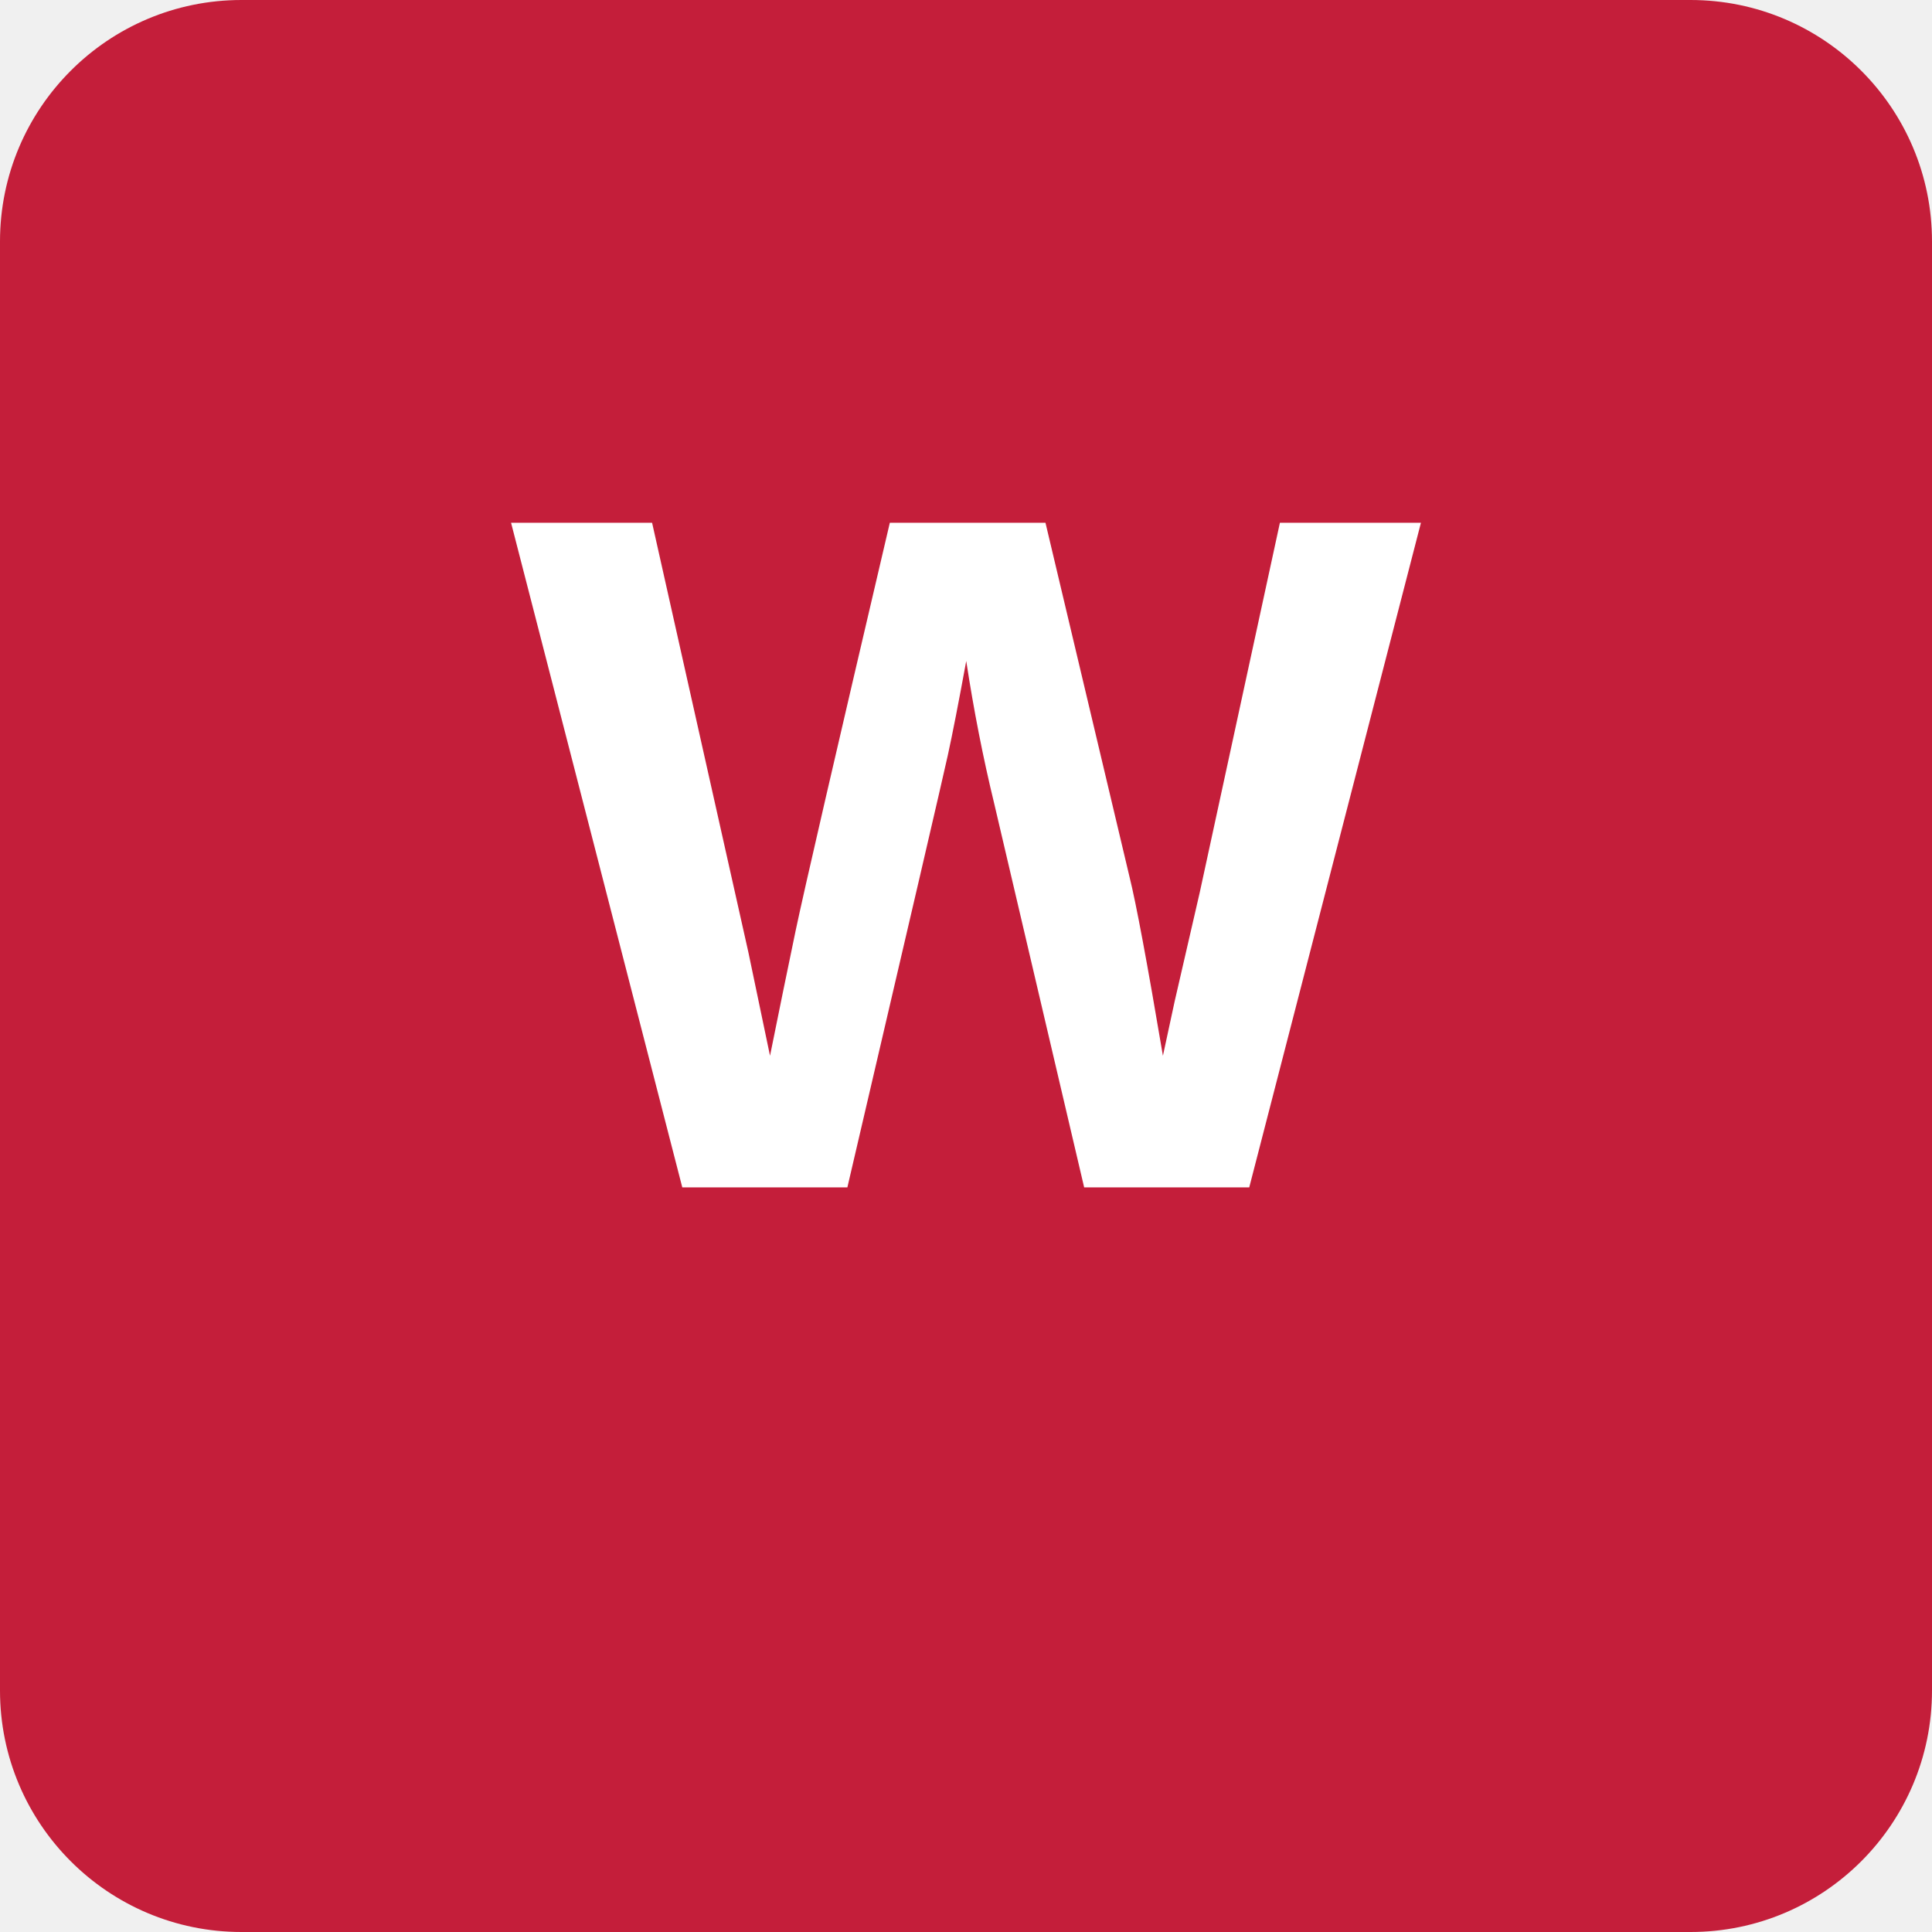
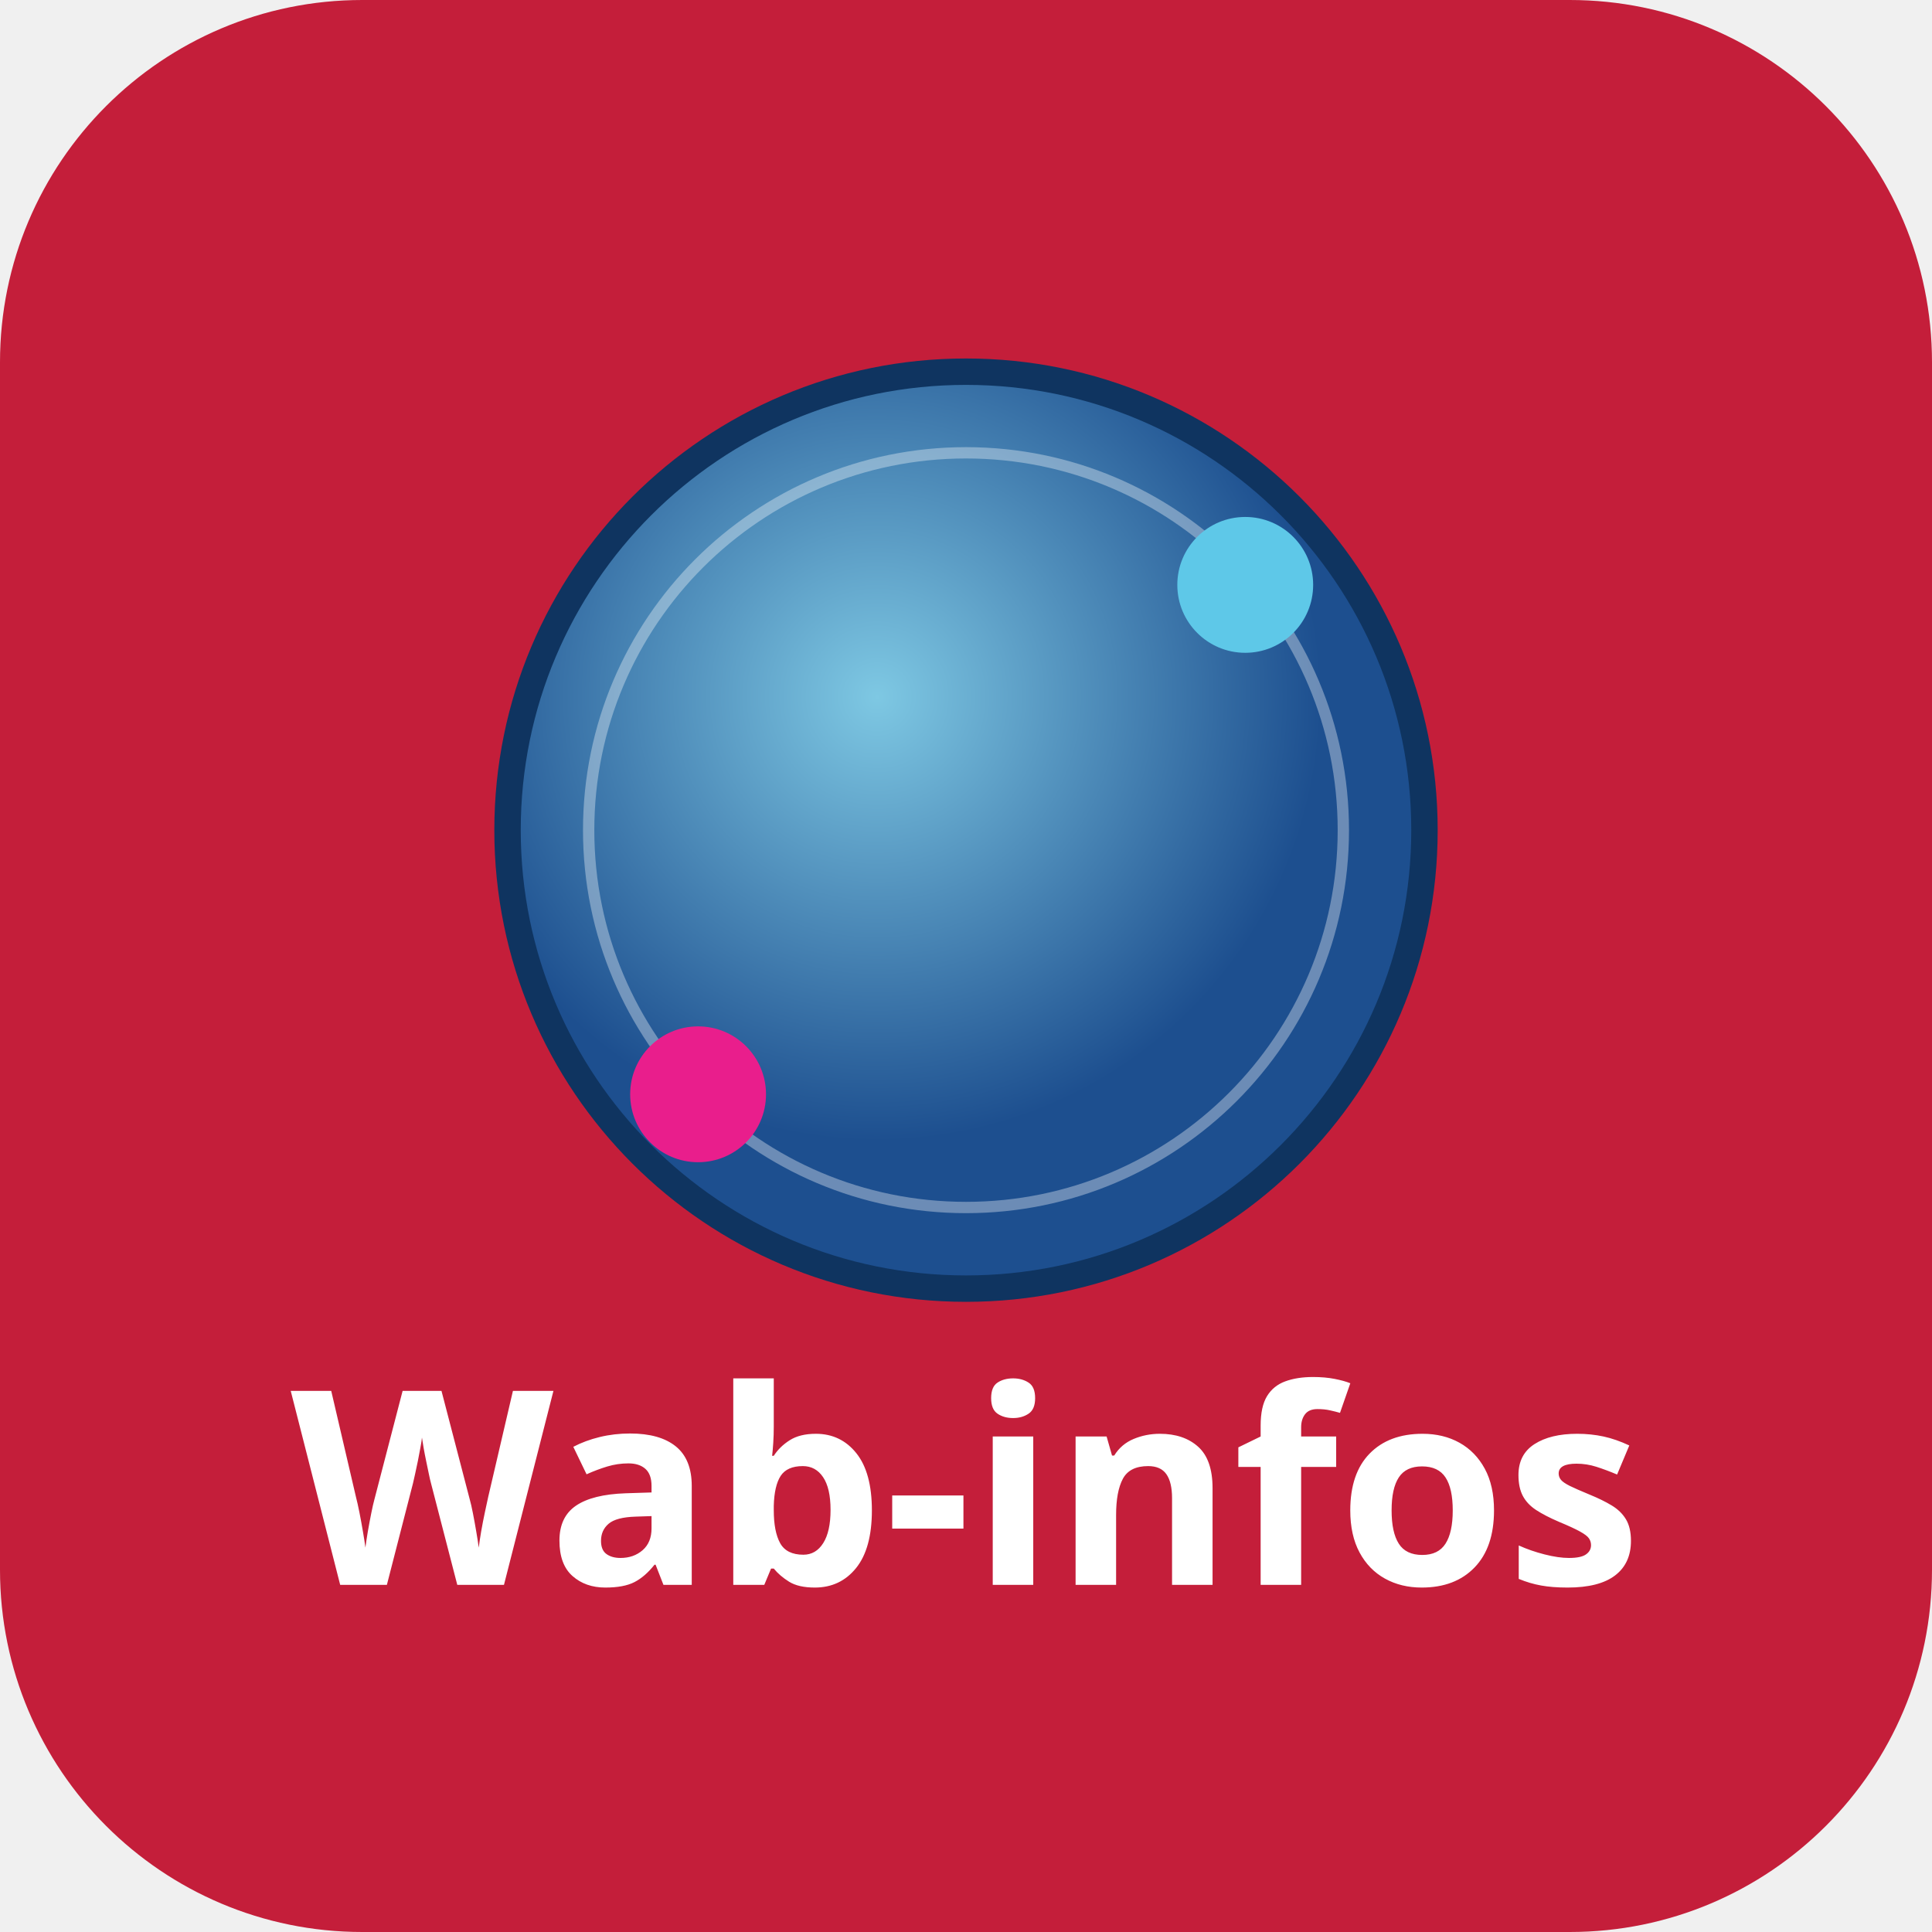
- <svg xmlns="http://www.w3.org/2000/svg" width="192" height="192" viewBox="0 0 192 192">
-   <rect width="192" height="192" rx="24" fill="#c41e3a" />
-   <text x="96" y="118" font-family="Arial,sans-serif" font-size="96" font-weight="bold" fill="#ffffff" text-anchor="middle">W</text>
+ <svg xmlns="http://www.w3.org/2000/svg" width="192" height="192" viewBox="0 0 512 512" role="img" aria-label="Wab-infos">
+   <rect width="512" height="512" rx="96" fill="#c41e3a" />
+   <circle cx="256" cy="220" r="118" fill="#1d4f8f" stroke="#0f3460" stroke-width="14" />
+   <ellipse cx="256" cy="220" rx="118" ry="118" fill="url(#g)" />
+   <defs>
+     <radialGradient id="g" cx="40%" cy="35%">
+       <stop offset="0%" stop-color="#7ec8e3" />
+       <stop offset="100%" stop-color="#1d4f8f" />
+     </radialGradient>
+   </defs>
+   <circle cx="256" cy="220" r="100" fill="none" stroke="#ffffff" stroke-width="3" opacity="0.35" />
+   <circle cx="330" cy="155" r="18" fill="#5ec8e8" />
+   <circle cx="185" cy="290" r="18" fill="#e91e8c" />
+   <text x="256" y="420" font-family="Oswald,Arial Narrow,sans-serif" font-size="72" font-weight="700" fill="#ffffff" text-anchor="middle">Wab-infos</text>
</svg>
